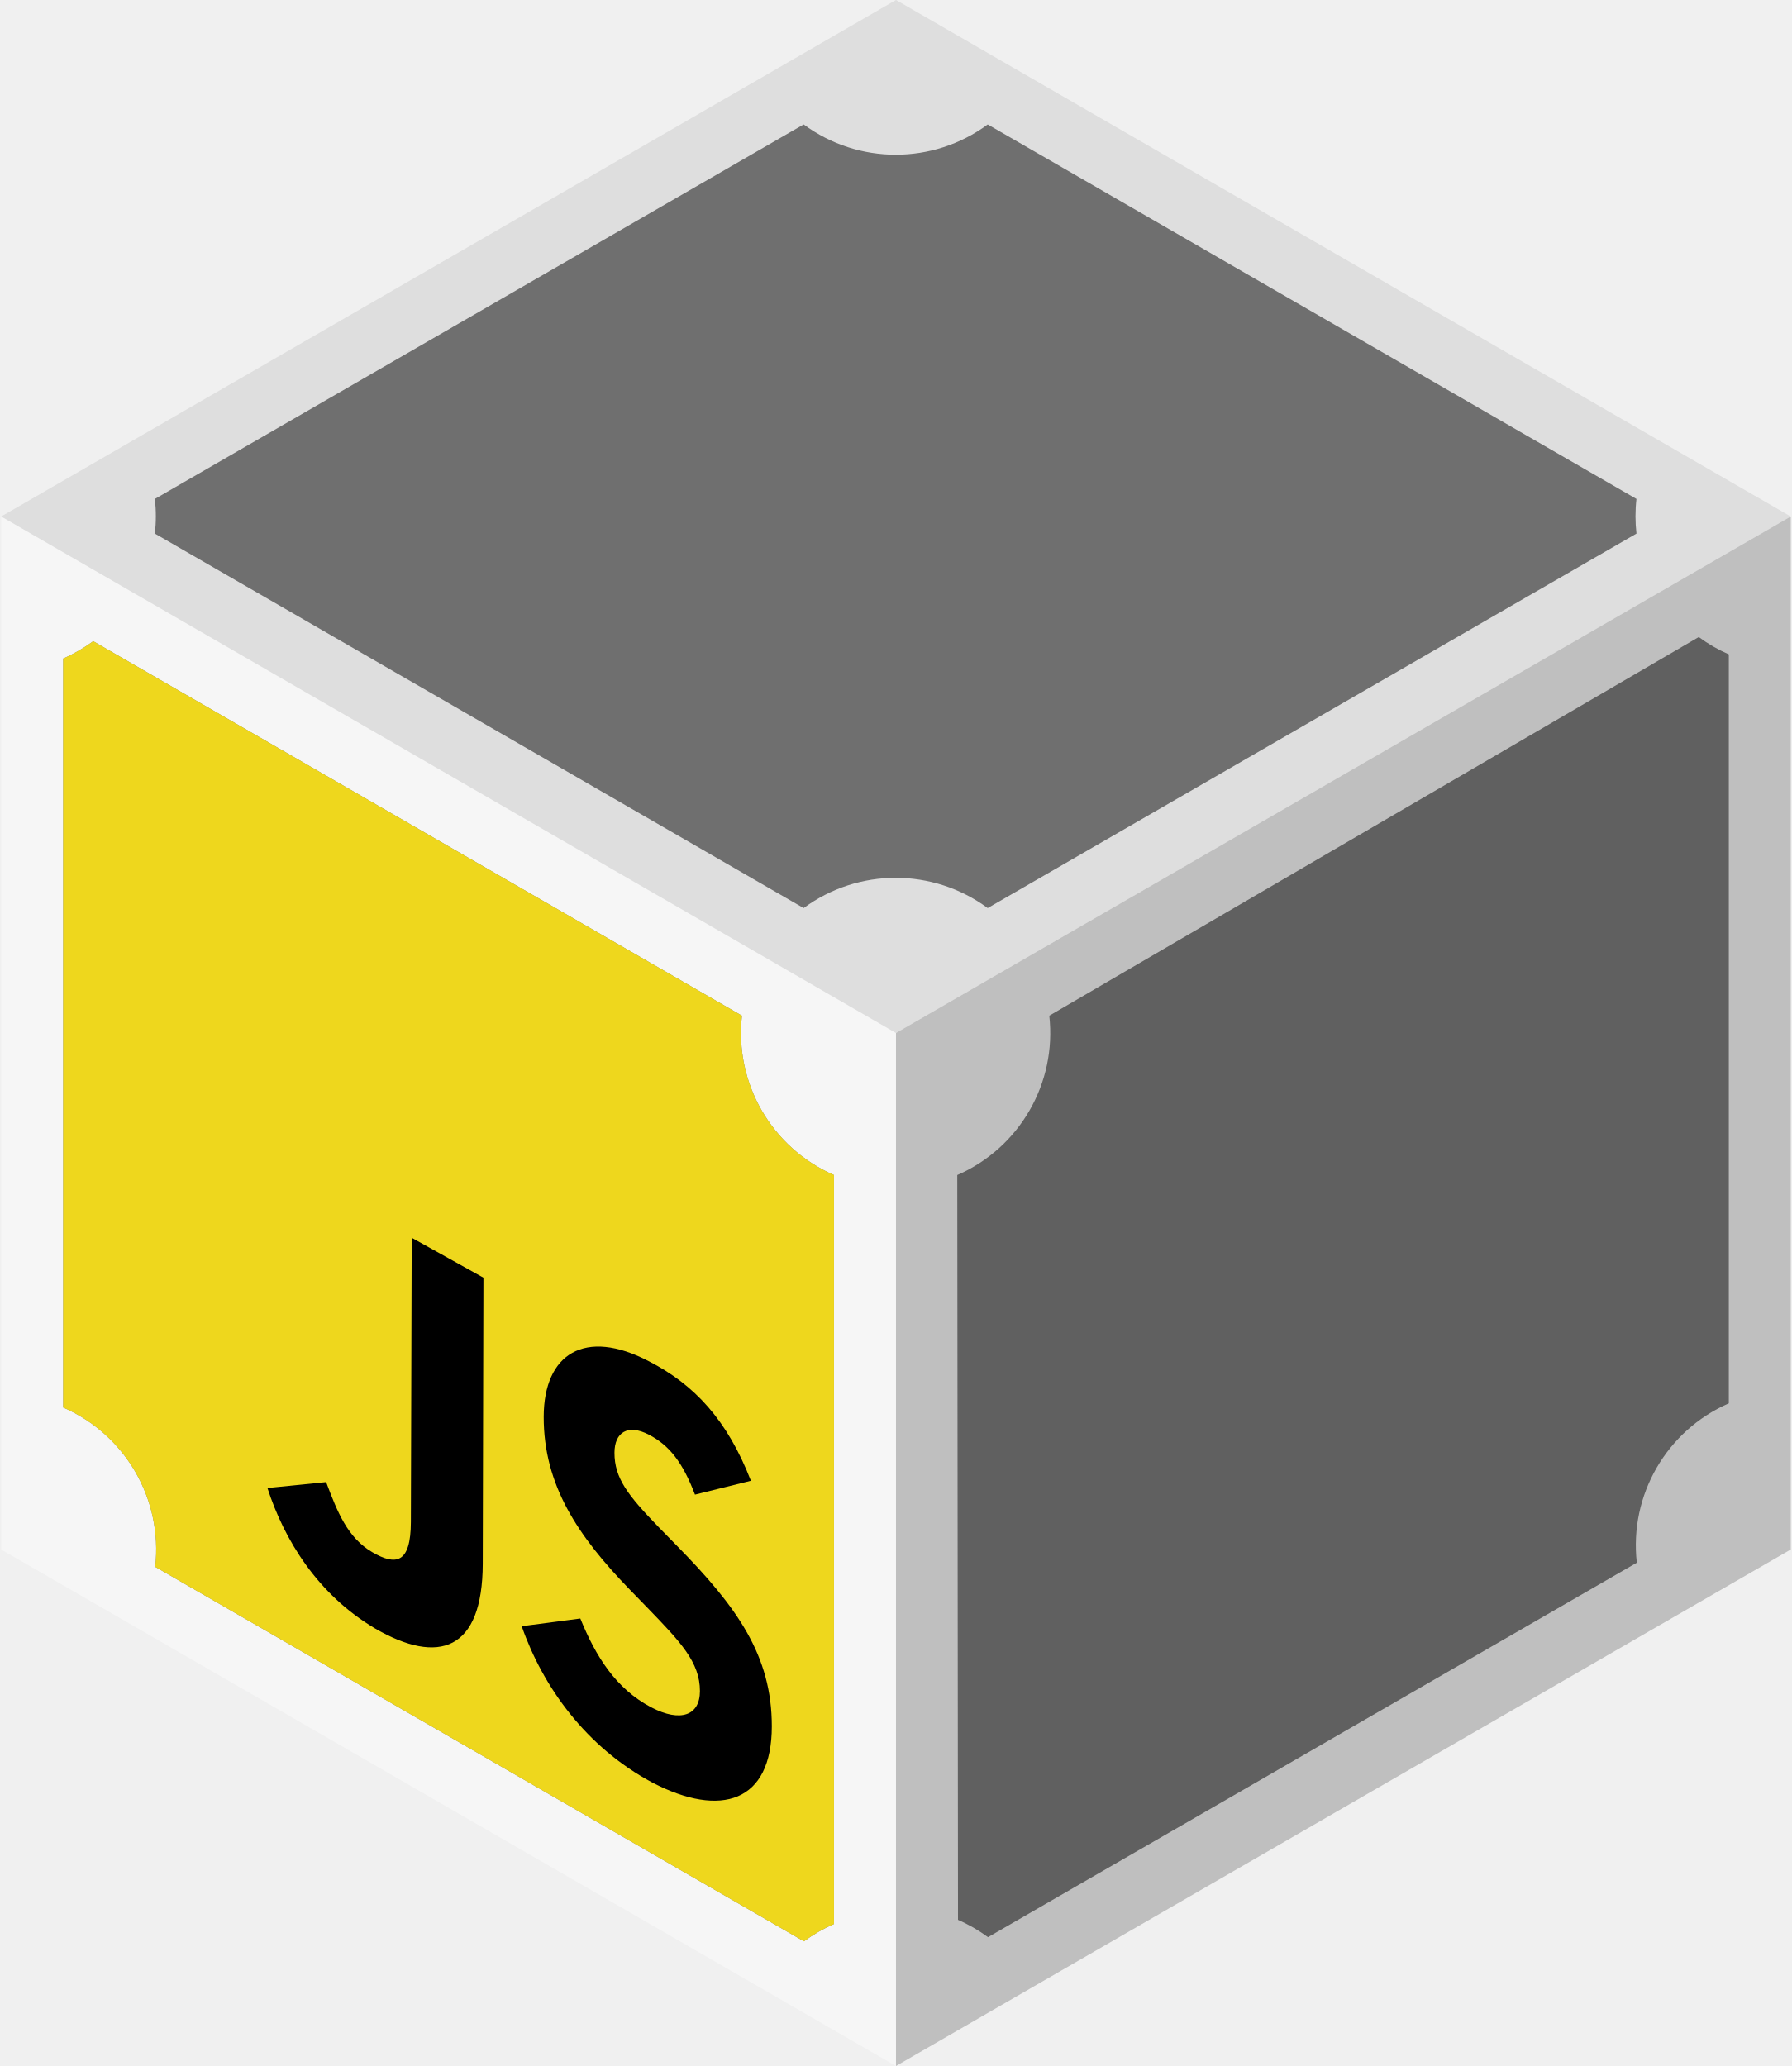
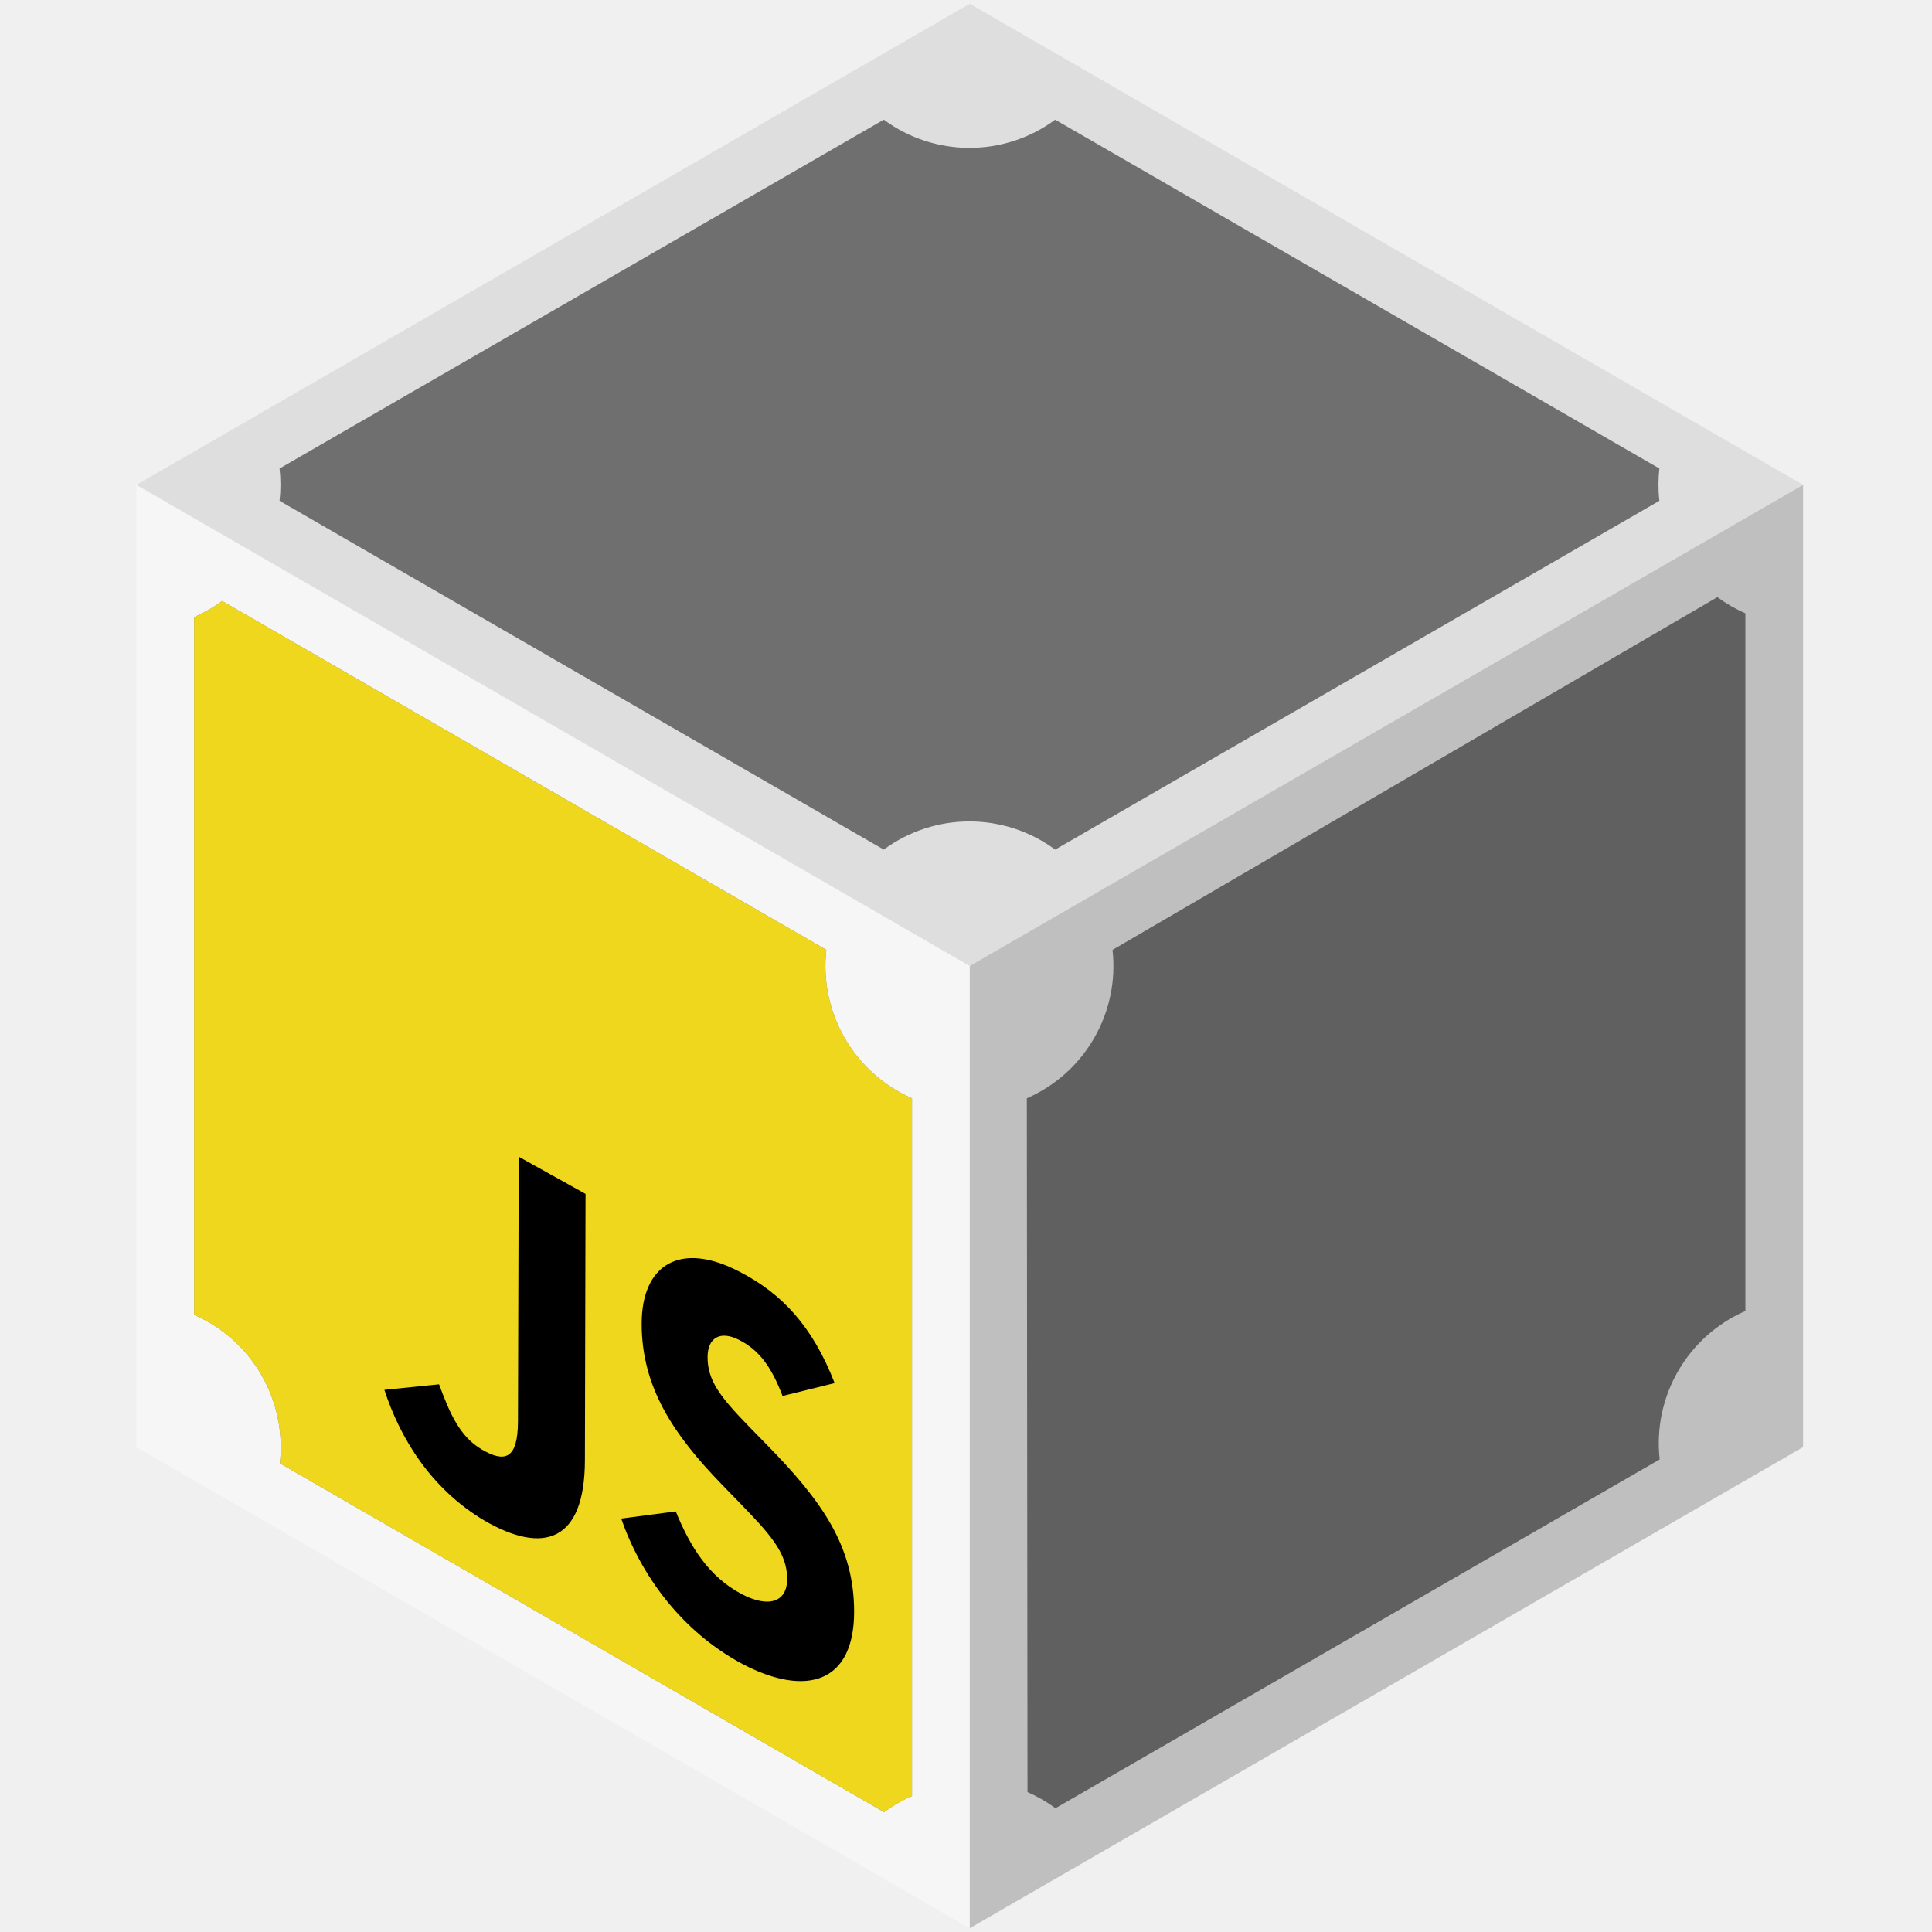
- <svg xmlns="http://www.w3.org/2000/svg" width="444" height="512" viewBox="0 0 444 512">
+ <svg xmlns="http://www.w3.org/2000/svg" width="514" height="514" viewBox="0 0 514 514">
  <g fill-rule="nonzero" fill="none">
-     <path fill="#FFF" d="M.298 384l221.7 128 221.7-128V128L221.998.01l-221.7 128z" />
-     <path d="M199.113 30.84l-160.74 92.806a38.396 38.396 0 0 1 0 8.59l160.75 92.805c13.554-10 32.043-10 45.597 0l160.75-92.807a38.343 38.343 0 0 1-.001-8.588L244.729 30.84c-13.554 10.001-32.044 10.001-45.599 0h-.017zm221.79 127.03l-160.92 93.84c1.884 16.739-7.361 32.751-22.799 39.489l.18 184.58a38.386 38.386 0 0 1 7.439 4.294l160.75-92.805c-1.884-16.739 7.36-32.752 22.799-39.49v-185.61a38.397 38.397 0 0 1-7.44-4.294l-.009-.004zm-397.81 1.031a38.387 38.387 0 0 1-7.438 4.296v185.61c15.438 6.738 24.683 22.75 22.799 39.489l160.74 92.806a38.4 38.4 0 0 1 7.44-4.295v-185.61c-15.439-6.738-24.684-22.75-22.8-39.49l-160.74-92.81-.001.005z" fill="gray" />
-     <path d="M23.093 158.901a38.387 38.387 0 0 1-7.438 4.296v185.61c15.438 6.738 24.683 22.75 22.799 39.489l160.74 92.806a38.4 38.4 0 0 1 7.44-4.295v-185.61c-15.439-6.738-24.684-22.75-22.8-39.49l-160.74-92.81-.001.005z" fill="#F7DF1E" />
-     <path d="M80.807 367.296c2.778 7.406 5.308 13.776 11.415 17.358 5.854 3.402 9.552 2.87 9.582-7.489l.202-70.425 17.774 9.895-.168 70.907c-.05 21.513-10.895 25.169-26.684 16.028-14.259-8.445-22.503-21.967-26.664-34.807M143.786 401.102c3.805 9.345 8.76 17.357 17.54 21.999 7.382 3.853 12.093 1.959 12.098-4.01.007-7.162-4.824-12.19-12.959-20.604l-4.447-4.576c-12.833-13.237-21.336-25.869-21.303-42.813.03-15.605 10.21-22.065 26.08-13.734 11.3 5.818 19.422 14.571 25.256 29.604l-13.855 3.43c-3.043-7.98-6.342-12.216-11.423-14.85-5.208-2.722-8.516-.586-8.524 4.476-.009 6.255 3.292 10.53 10.911 18.392l4.446 4.543c15.121 15.345 23.636 27.39 23.629 44.866-.008 18.823-12.616 22.747-29.55 13.96-16.55-8.823-27.228-23.867-32.42-38.775" fill="#000" />
+     <path fill="#FFF" d="M36.298 385l221.7 128 221.7-128V129L257.998 1.01l-221.7 128z" />
+     <path d="M235.113 31.84l-160.74 92.806a38.396 38.396 0 0 1 0 8.59l160.75 92.805c13.554-10 32.043-10 45.597 0l160.75-92.807a38.343 38.343 0 0 1-.001-8.588L280.729 31.84c-13.554 10.001-32.044 10.001-45.599 0h-.017zm221.79 127.03l-160.92 93.84c1.884 16.739-7.361 32.751-22.799 39.489l.18 184.58a38.386 38.386 0 0 1 7.439 4.294l160.75-92.805c-1.884-16.739 7.36-32.752 22.799-39.49v-185.61a38.397 38.397 0 0 1-7.44-4.294l-.009-.004zm-397.81 1.031a38.387 38.387 0 0 1-7.438 4.296v185.61c15.438 6.738 24.683 22.75 22.799 39.489l160.74 92.806a38.4 38.4 0 0 1 7.44-4.295v-185.61c-15.439-6.738-24.684-22.75-22.8-39.49l-160.74-92.81-.001.005z" fill="gray" />
+     <path d="M59.093 159.901a38.387 38.387 0 0 1-7.438 4.296v185.61c15.438 6.738 24.683 22.75 22.799 39.489l160.74 92.806a38.4 38.4 0 0 1 7.44-4.295v-185.61c-15.439-6.738-24.684-22.75-22.8-39.49l-160.74-92.81-.001.005z" fill="#F7DF1E" />
+     <path d="M116.807 368.296c2.778 7.406 5.308 13.776 11.415 17.358 5.854 3.402 9.552 2.87 9.582-7.489l.202-70.425 17.774 9.895-.168 70.907c-.05 21.513-10.895 25.169-26.684 16.028-14.259-8.445-22.503-21.967-26.664-34.807M179.786 402.102c3.805 9.345 8.76 17.357 17.54 21.999 7.382 3.853 12.093 1.959 12.098-4.01.007-7.162-4.824-12.19-12.959-20.604l-4.447-4.576c-12.833-13.237-21.336-25.869-21.303-42.813.03-15.605 10.21-22.065 26.08-13.734 11.3 5.818 19.422 14.571 25.256 29.604l-13.855 3.43c-3.043-7.98-6.342-12.216-11.423-14.85-5.208-2.722-8.516-.586-8.524 4.476-.009 6.255 3.292 10.53 10.911 18.392l4.446 4.543c15.121 15.345 23.636 27.39 23.629 44.866-.008 18.823-12.616 22.747-29.55 13.96-16.55-8.823-27.228-23.867-32.42-38.775" fill="#000" />
    <g fill="#000">
-       <path fill-opacity=".251" d="M222 512l221.7-128V128L222 256z" />
-       <path fill-opacity=".039" d="M222 512V256L.3 128v256z" />
-       <path fill-opacity=".13" d="M.298 128l221.7 128 221.7-128-221.7-128z" />
+       <path fill-opacity=".251" d="M258 513l221.7-128V129L258 257z" />
+       <path fill-opacity=".039" d="M258 513V257L36.3 129v256z" />
+       <path fill-opacity=".13" d="M36.298 129l221.7 128 221.7-128-221.7-128z" />
    </g>
  </g>
</svg>
